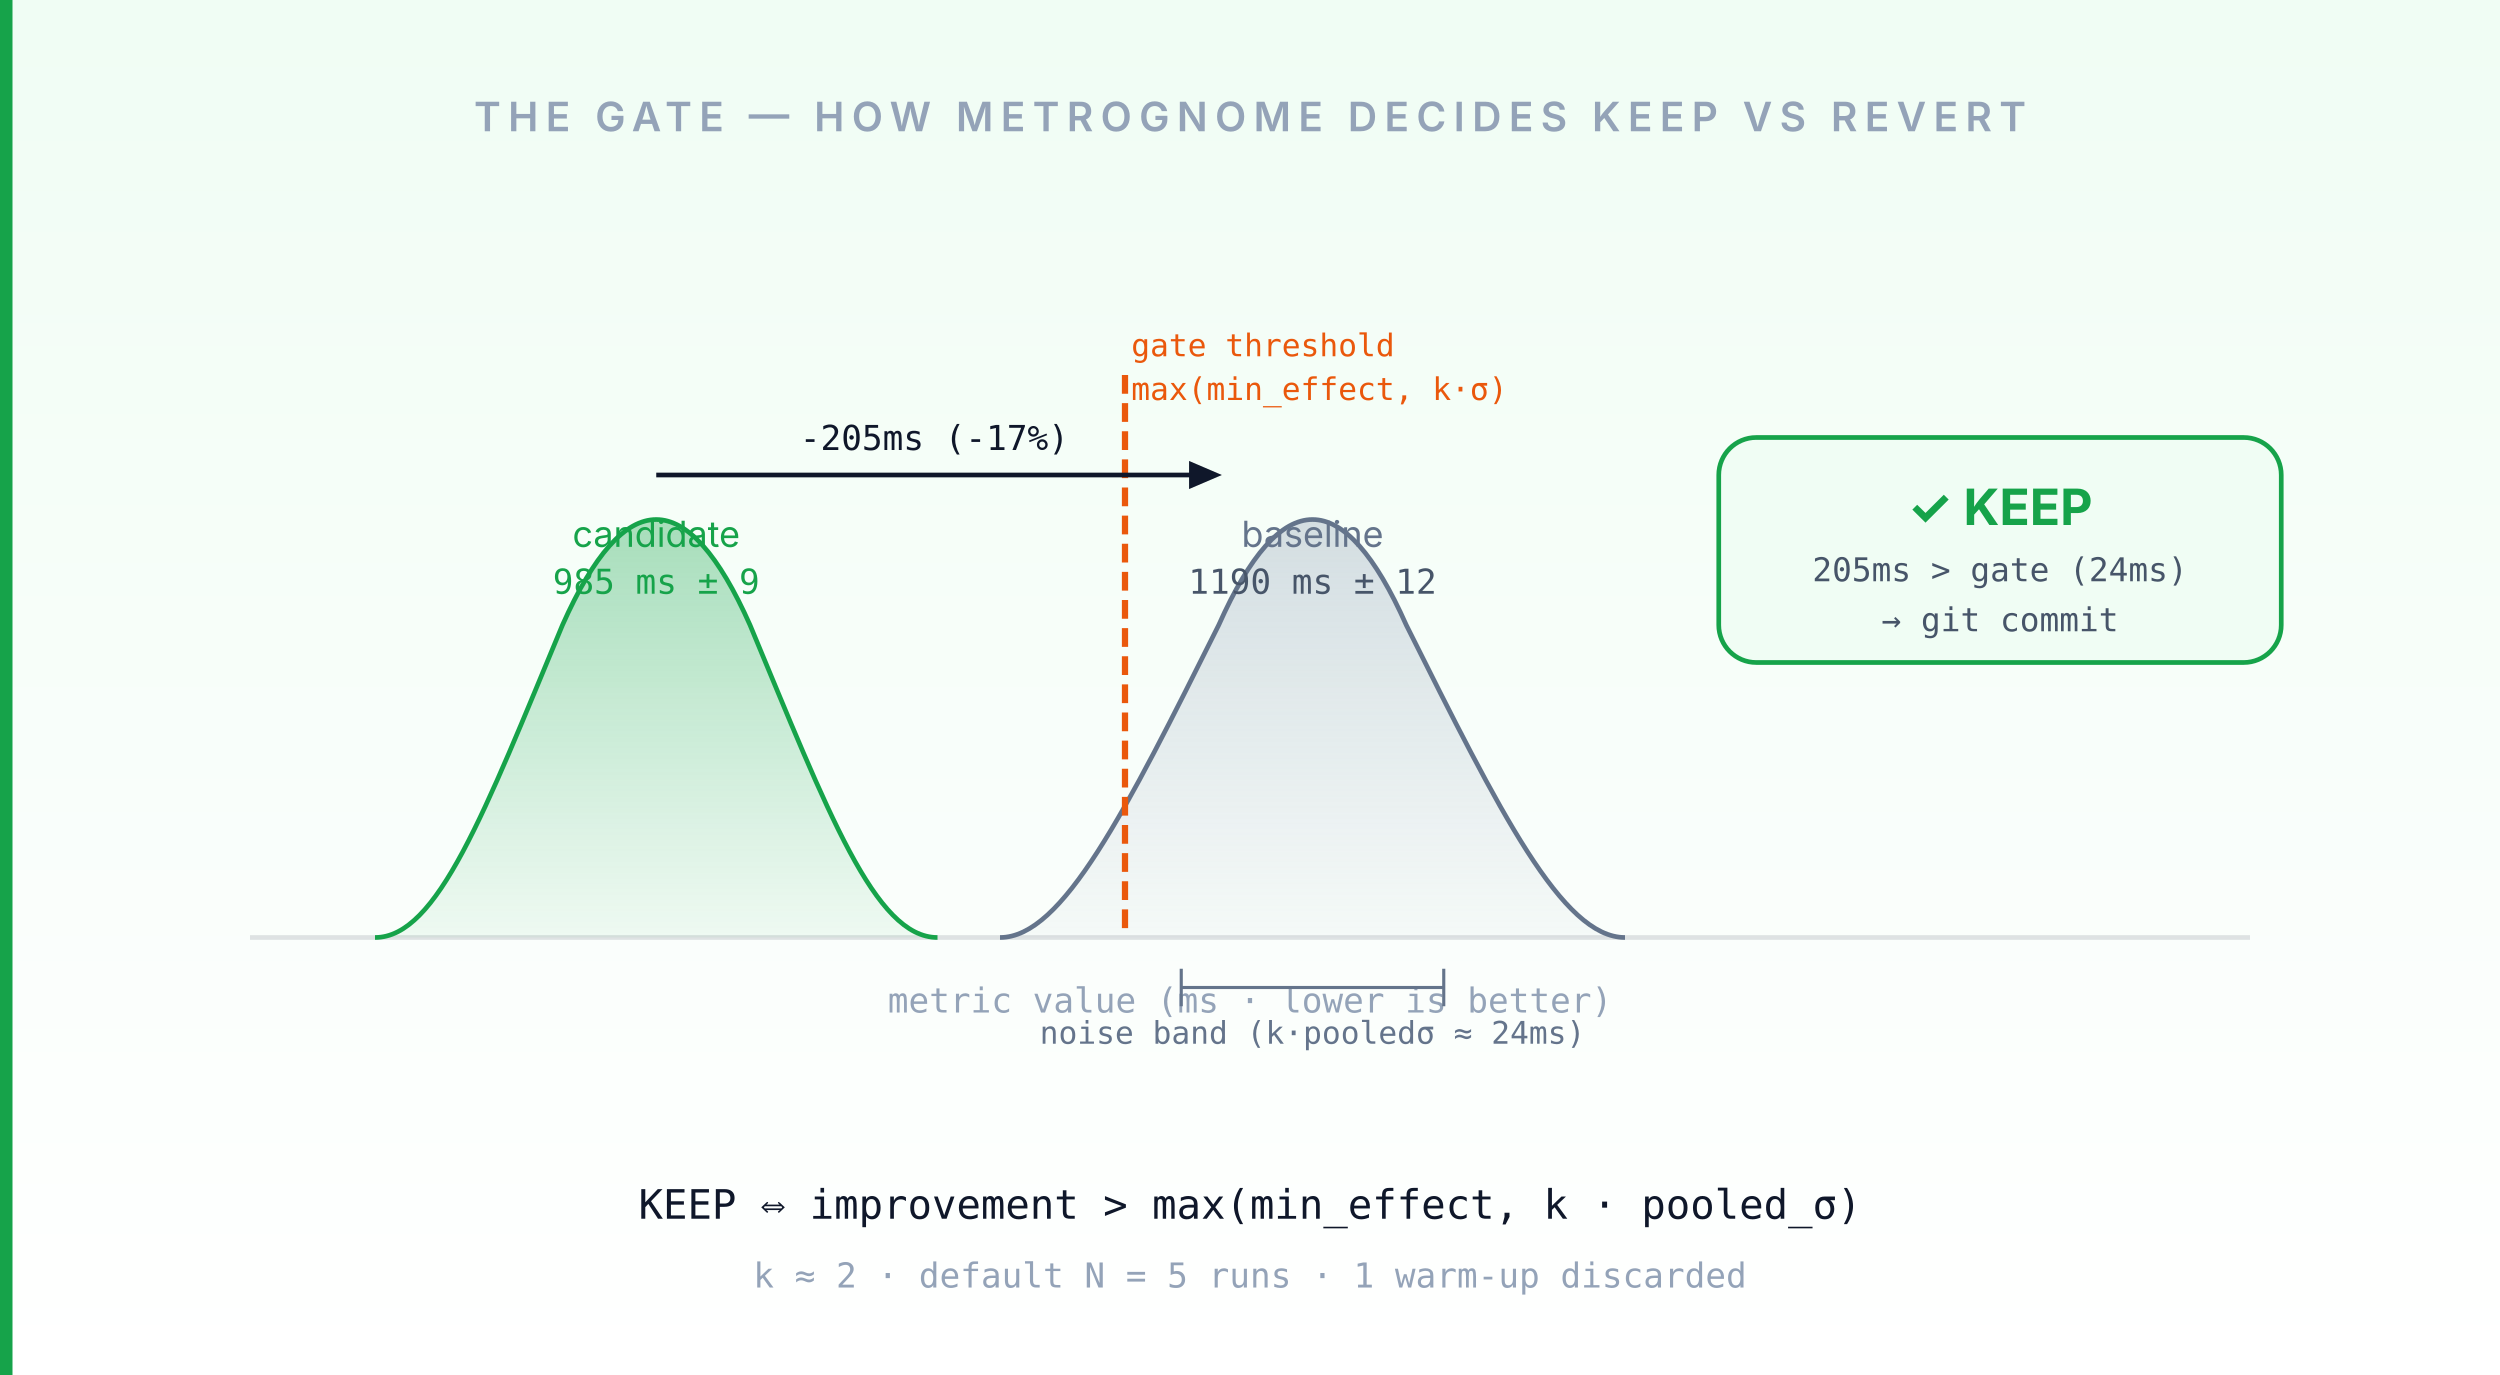
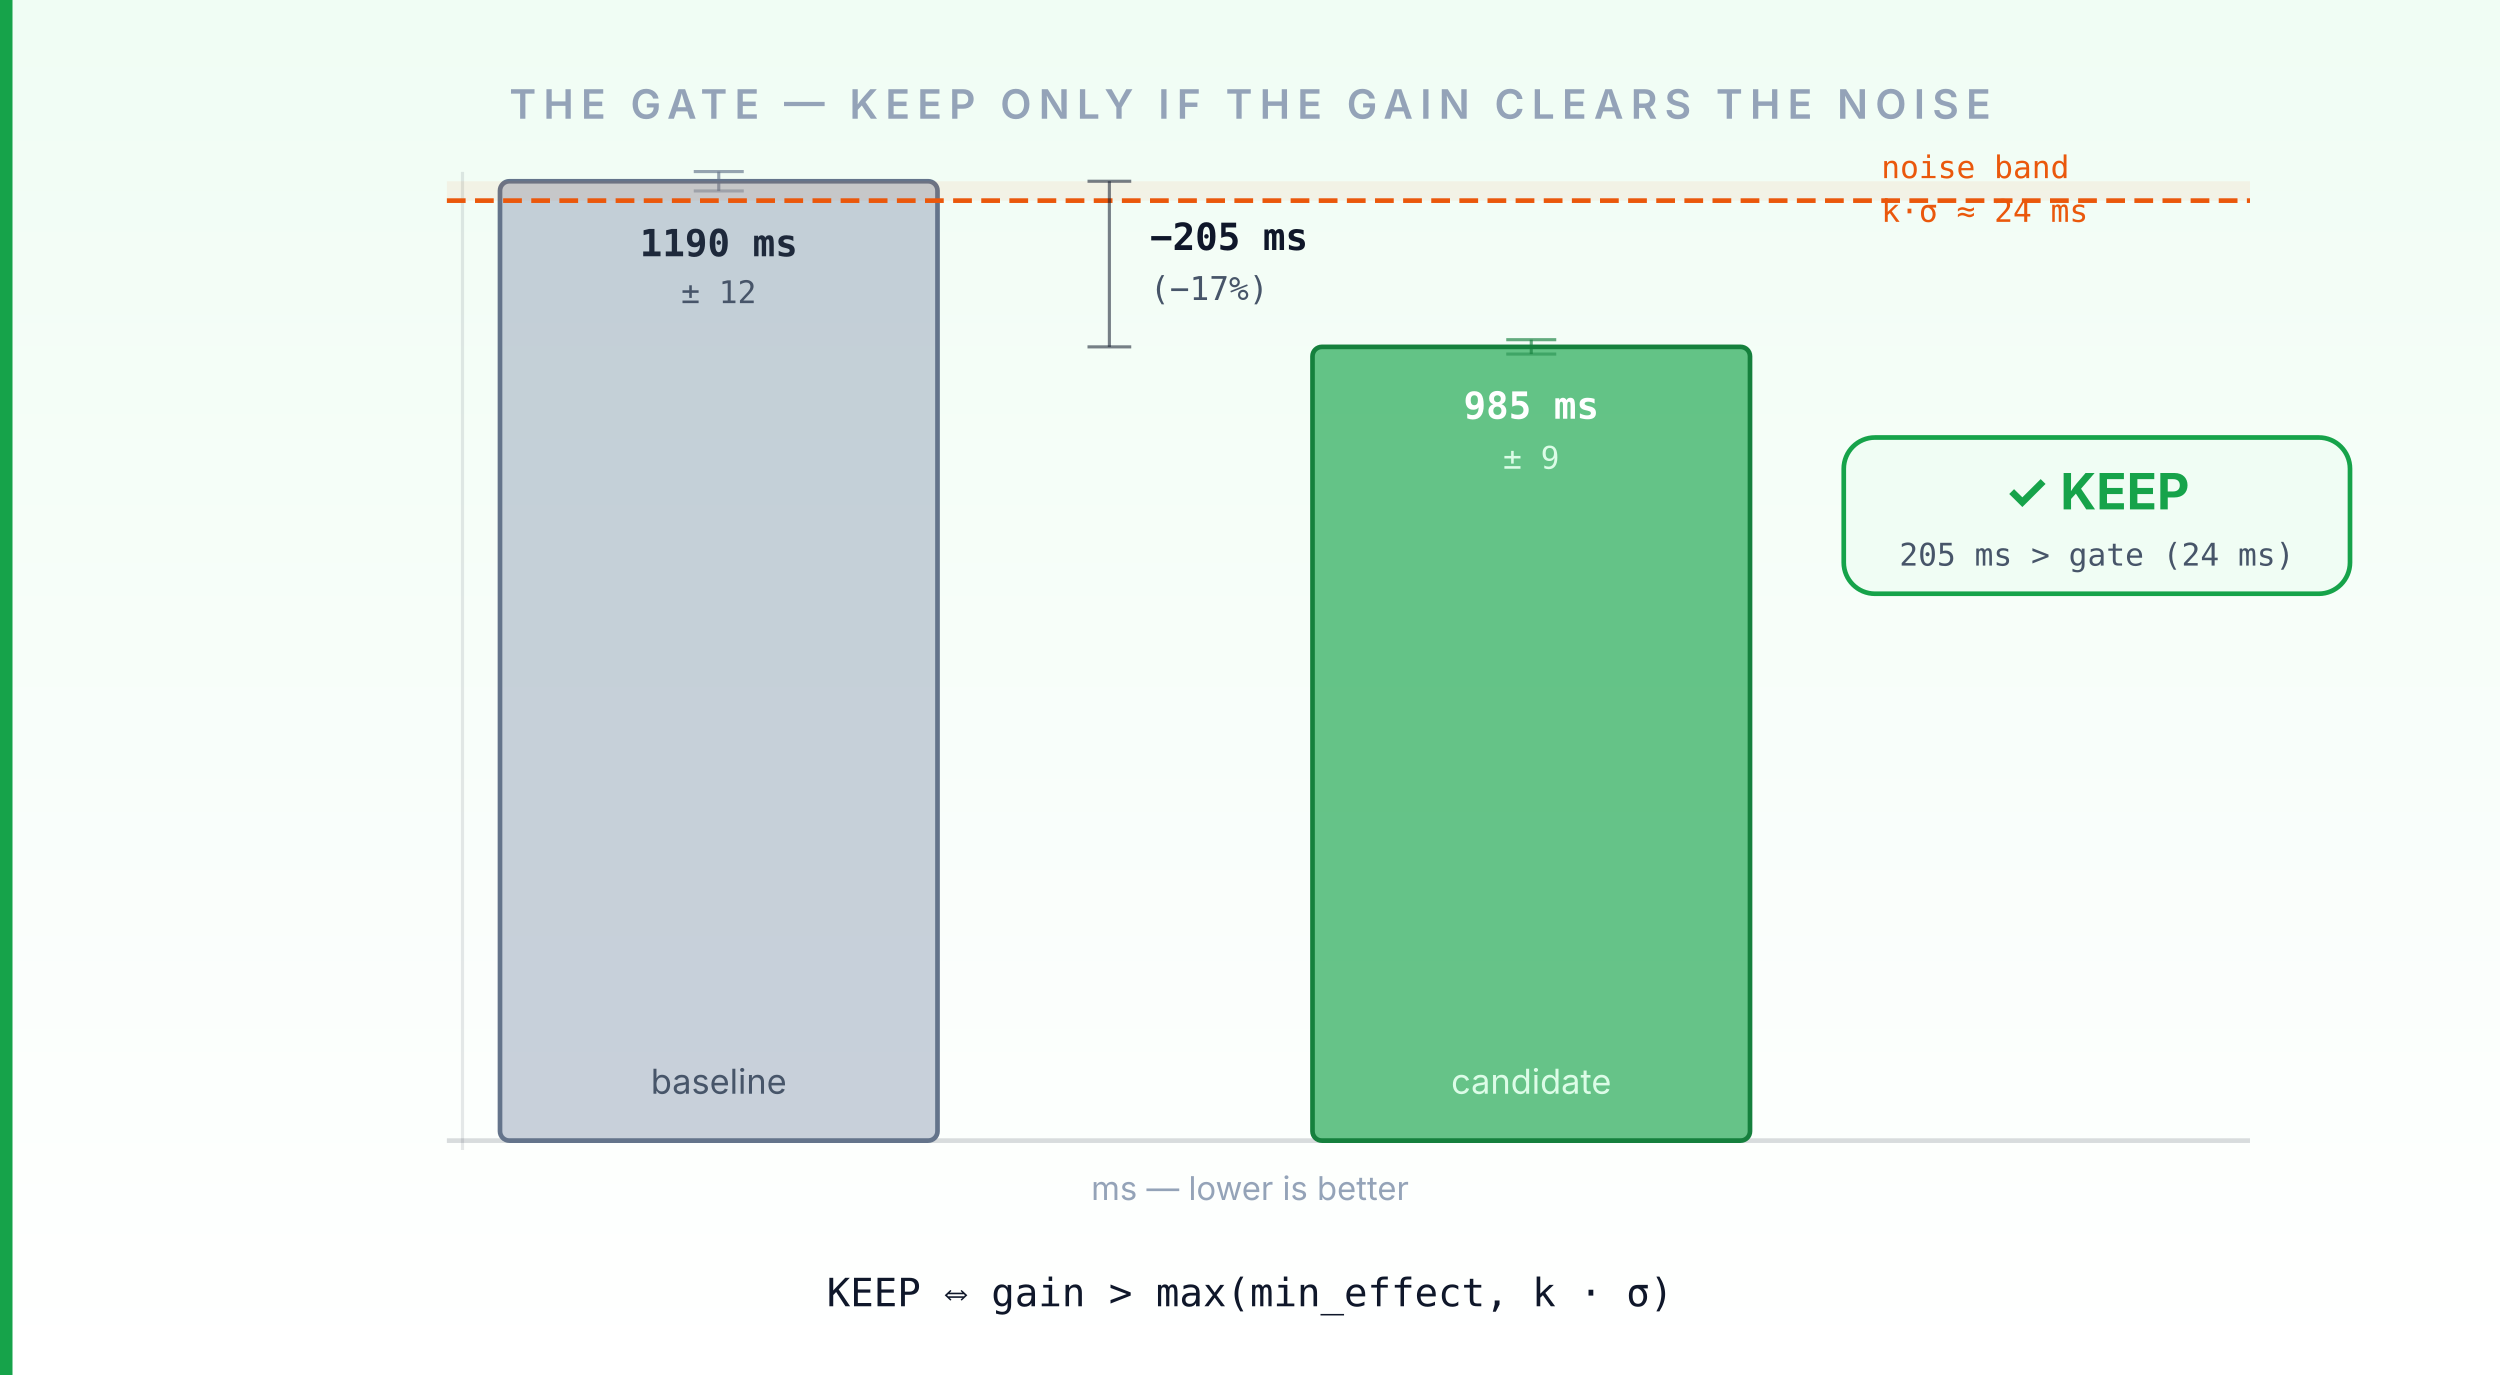
<svg xmlns="http://www.w3.org/2000/svg" viewBox="0 0 800 440" width="800" height="440">
  <defs>
    <linearGradient id="bg" x1="0" y1="0" x2="0" y2="1">
      <stop offset="0%" stop-color="#f0fdf4" />
      <stop offset="100%" stop-color="#ffffff" />
    </linearGradient>
-     <linearGradient id="base-fill" x1="0" y1="0" x2="0" y2="1">
-       <stop offset="0%" stop-color="#94a3b8" stop-opacity="0.35" />
-       <stop offset="100%" stop-color="#94a3b8" stop-opacity="0.05" />
-     </linearGradient>
-     <linearGradient id="keep-fill" x1="0" y1="0" x2="0" y2="1">
-       <stop offset="0%" stop-color="#16a34a" stop-opacity="0.35" />
-       <stop offset="100%" stop-color="#16a34a" stop-opacity="0.05" />
-     </linearGradient>
-   </defs>
-   <rect width="800" height="440" fill="url(#bg)" />
-   <text x="400" y="42" text-anchor="middle" font-family="-apple-system,'SF Pro Text',sans-serif" font-size="13" font-weight="600" letter-spacing="0.18em" fill="#94a3b8">THE GATE — HOW METROGNOME DECIDES KEEP VS REVERT</text>
-   <line x1="80" y1="300" x2="720" y2="300" stroke="rgba(15,23,42,0.12)" stroke-width="1.5" />
-   <text x="400" y="324" text-anchor="middle" font-family="'SF Mono',monospace" font-size="11" fill="#94a3b8">metric value (ms · lower is better)</text>
-   <path d="M 320 300 C 340 300, 360 260, 390 200 C 410 155, 430 155, 450 200 C 480 260, 500 300, 520 300" fill="url(#base-fill)" stroke="#64748b" stroke-width="1.5" />
-   <text x="420" y="175" text-anchor="middle" font-family="-apple-system,'SF Pro Text',sans-serif" font-size="11.5" fill="#64748b">baseline</text>
-   <text x="420" y="190" text-anchor="middle" font-family="'SF Mono',monospace" font-size="11" fill="#475569">1190 ms ± 12</text>
-   <path d="M 120 300 C 140 300, 155 260, 180 200 C 200 155, 220 155, 240 200 C 265 260, 280 300, 300 300" fill="url(#keep-fill)" stroke="#16a34a" stroke-width="1.5" />
-   <text x="210" y="175" text-anchor="middle" font-family="-apple-system,'SF Pro Text',sans-serif" font-size="11.5" fill="#16a34a">candidate</text>
-   <text x="210" y="190" text-anchor="middle" font-family="'SF Mono',monospace" font-size="11" fill="#16a34a">985 ms ± 9</text>
-   <line x1="360" y1="120" x2="360" y2="300" stroke="#ea580c" stroke-width="2" stroke-dasharray="6,3" />
-   <text x="362" y="114" text-anchor="start" font-family="'SF Mono',monospace" font-size="10" fill="#ea580c">gate threshold</text>
-   <text x="362" y="128" text-anchor="start" font-family="'SF Mono',monospace" font-size="10" fill="#ea580c">max(min_effect, k·σ)</text>
-   <line x1="378" y1="316" x2="462" y2="316" stroke="#64748b" stroke-width="1" />
-   <line x1="378" y1="310" x2="378" y2="322" stroke="#64748b" stroke-width="1" />
-   <line x1="462" y1="310" x2="462" y2="322" stroke="#64748b" stroke-width="1" />
-   <text x="420" y="334" text-anchor="middle" font-family="'SF Mono',monospace" font-size="10" fill="#64748b">noise band (k·pooledσ ≈ 24ms)</text>
-   <line x1="210" y1="152" x2="388" y2="152" stroke="#0f172a" stroke-width="1.5" marker-end="url(#arr-dark)" />
-   <text x="299" y="144" text-anchor="middle" font-family="'SF Mono',monospace" font-size="11" fill="#0f172a">-205ms (-17%)</text>
-   <defs>
    <marker id="arr-dark" markerWidth="7" markerHeight="7" refX="5" refY="3" orient="auto">
      <path d="M0,0 L0,6 L7,3 z" fill="#0f172a" />
    </marker>
  </defs>
-   <rect x="550" y="140" width="180" height="72" rx="12" fill="#f0fdf4" stroke="#16a34a" stroke-width="1.5" />
-   <text x="640" y="168" text-anchor="middle" font-family="-apple-system,'SF Pro Text',sans-serif" font-size="16" font-weight="700" fill="#16a34a">✓ KEEP</text>
-   <text x="640" y="186" text-anchor="middle" font-family="'SF Mono',monospace" font-size="10.5" fill="#475569">205ms &gt; gate (24ms)</text>
-   <text x="640" y="202" text-anchor="middle" font-family="'SF Mono',monospace" font-size="10.5" fill="#475569">→ git commit</text>
-   <text x="400" y="390" text-anchor="middle" font-family="'SF Mono',monospace" font-size="13" fill="#0f172a">KEEP  ⟺  improvement  &gt;  max(min_effect,  k · pooled_σ)</text>
-   <text x="400" y="412" text-anchor="middle" font-family="'SF Mono',monospace" font-size="11" fill="#94a3b8">k ≈ 2  ·  default N = 5 runs  ·  1 warm-up discarded</text>
+   <rect width="800" height="440" fill="url(#bg)" />
  <rect x="0" y="0" width="4" height="440" fill="#16a34a" />
+   <text x="400" y="38" text-anchor="middle" font-family="-apple-system,'SF Pro Text',sans-serif" font-size="13" font-weight="600" letter-spacing="0.18em" fill="#94a3b8">THE GATE — KEEP ONLY IF THE GAIN CLEARS THE NOISE</text>
+   <line x1="148" y1="55" x2="148" y2="368" stroke="rgba(15,23,42,0.10)" stroke-width="1" />
+   <line x1="143" y1="365" x2="720" y2="365" stroke="rgba(15,23,42,0.15)" stroke-width="1.5" />
+   <rect x="160" y="58" width="140" height="307" rx="3" fill="#94a3b8" fill-opacity="0.50" stroke="#64748b" stroke-width="1.5" />
+   <text x="230" y="82" text-anchor="middle" font-family="'SF Mono',monospace" font-size="12" font-weight="600" fill="#1e293b">1190 ms</text>
+   <text x="230" y="97" text-anchor="middle" font-family="'SF Mono',monospace" font-size="10" fill="#475569">± 12</text>
+   <text x="230" y="350" text-anchor="middle" font-family="-apple-system,'SF Pro Text',sans-serif" font-size="11" fill="#475569">baseline</text>
+   <line x1="230" y1="54.9" x2="230" y2="61.1" stroke="#64748b" stroke-width="1" opacity="0.65" />
+   <line x1="222" y1="54.9" x2="238" y2="54.9" stroke="#64748b" stroke-width="1" opacity="0.65" />
+   <line x1="222" y1="61.1" x2="238" y2="61.1" stroke="#64748b" stroke-width="1" opacity="0.45" />
+   <rect x="143" y="58" width="577" height="6.2" fill="rgba(234,88,12,0.07)" />
+   <line x1="143" y1="64.2" x2="720" y2="64.2" stroke="#ea580c" stroke-width="1.5" stroke-dasharray="6,3" />
+   <text x="602" y="57" text-anchor="start" font-family="'SF Mono',monospace" font-size="10" fill="#ea580c">noise band</text>
+   <text x="602" y="71" text-anchor="start" font-family="'SF Mono',monospace" font-size="10" fill="#ea580c">k·σ ≈ 24 ms</text>
+   <rect x="420" y="111" width="140" height="254" rx="3" fill="#16a34a" fill-opacity="0.65" stroke="#15803d" stroke-width="1.5" />
+   <text x="490" y="134" text-anchor="middle" font-family="'SF Mono',monospace" font-size="12" font-weight="600" fill="white">985 ms</text>
+   <text x="490" y="150" text-anchor="middle" font-family="'SF Mono',monospace" font-size="10" fill="#dcfce7">± 9</text>
+   <text x="490" y="350" text-anchor="middle" font-family="-apple-system,'SF Pro Text',sans-serif" font-size="11" fill="#dcfce7">candidate</text>
+   <line x1="490" y1="108.7" x2="490" y2="113.3" stroke="#15803d" stroke-width="1" opacity="0.65" />
+   <line x1="482" y1="108.7" x2="498" y2="108.7" stroke="#15803d" stroke-width="1" opacity="0.65" />
+   <line x1="482" y1="113.3" x2="498" y2="113.3" stroke="#15803d" stroke-width="1" opacity="0.45" />
+   <line x1="355" y1="58" x2="355" y2="111" stroke="#0f172a" stroke-width="1" opacity="0.55" />
+   <line x1="348" y1="58" x2="362" y2="58" stroke="#0f172a" stroke-width="1" opacity="0.55" />
+   <line x1="348" y1="111" x2="362" y2="111" stroke="#0f172a" stroke-width="1" opacity="0.55" />
+   <text x="368" y="80" text-anchor="start" font-family="'SF Mono',monospace" font-size="12" font-weight="600" fill="#0f172a">−205 ms</text>
+   <text x="368" y="96" text-anchor="start" font-family="'SF Mono',monospace" font-size="10.5" fill="#475569">(−17%)</text>
+   <rect x="590" y="140" width="162" height="50" rx="10" fill="#f0fdf4" stroke="#16a34a" stroke-width="1.5" />
+   <text x="671" y="163" text-anchor="middle" font-family="-apple-system,'SF Pro Text',sans-serif" font-size="16" font-weight="700" fill="#16a34a">✓ KEEP</text>
+   <text x="671" y="181" text-anchor="middle" font-family="'SF Mono',monospace" font-size="10" fill="#475569">205 ms &gt; gate (24 ms)</text>
+   <text x="400" y="384" text-anchor="middle" font-family="-apple-system,'SF Pro Text',sans-serif" font-size="10.5" fill="#94a3b8">ms — lower is better</text>
+   <text x="400" y="418" text-anchor="middle" font-family="'SF Mono',monospace" font-size="12.5" fill="#0f172a">KEEP  ⟺  gain &gt; max(min_effect,  k · σ)</text>
</svg>
